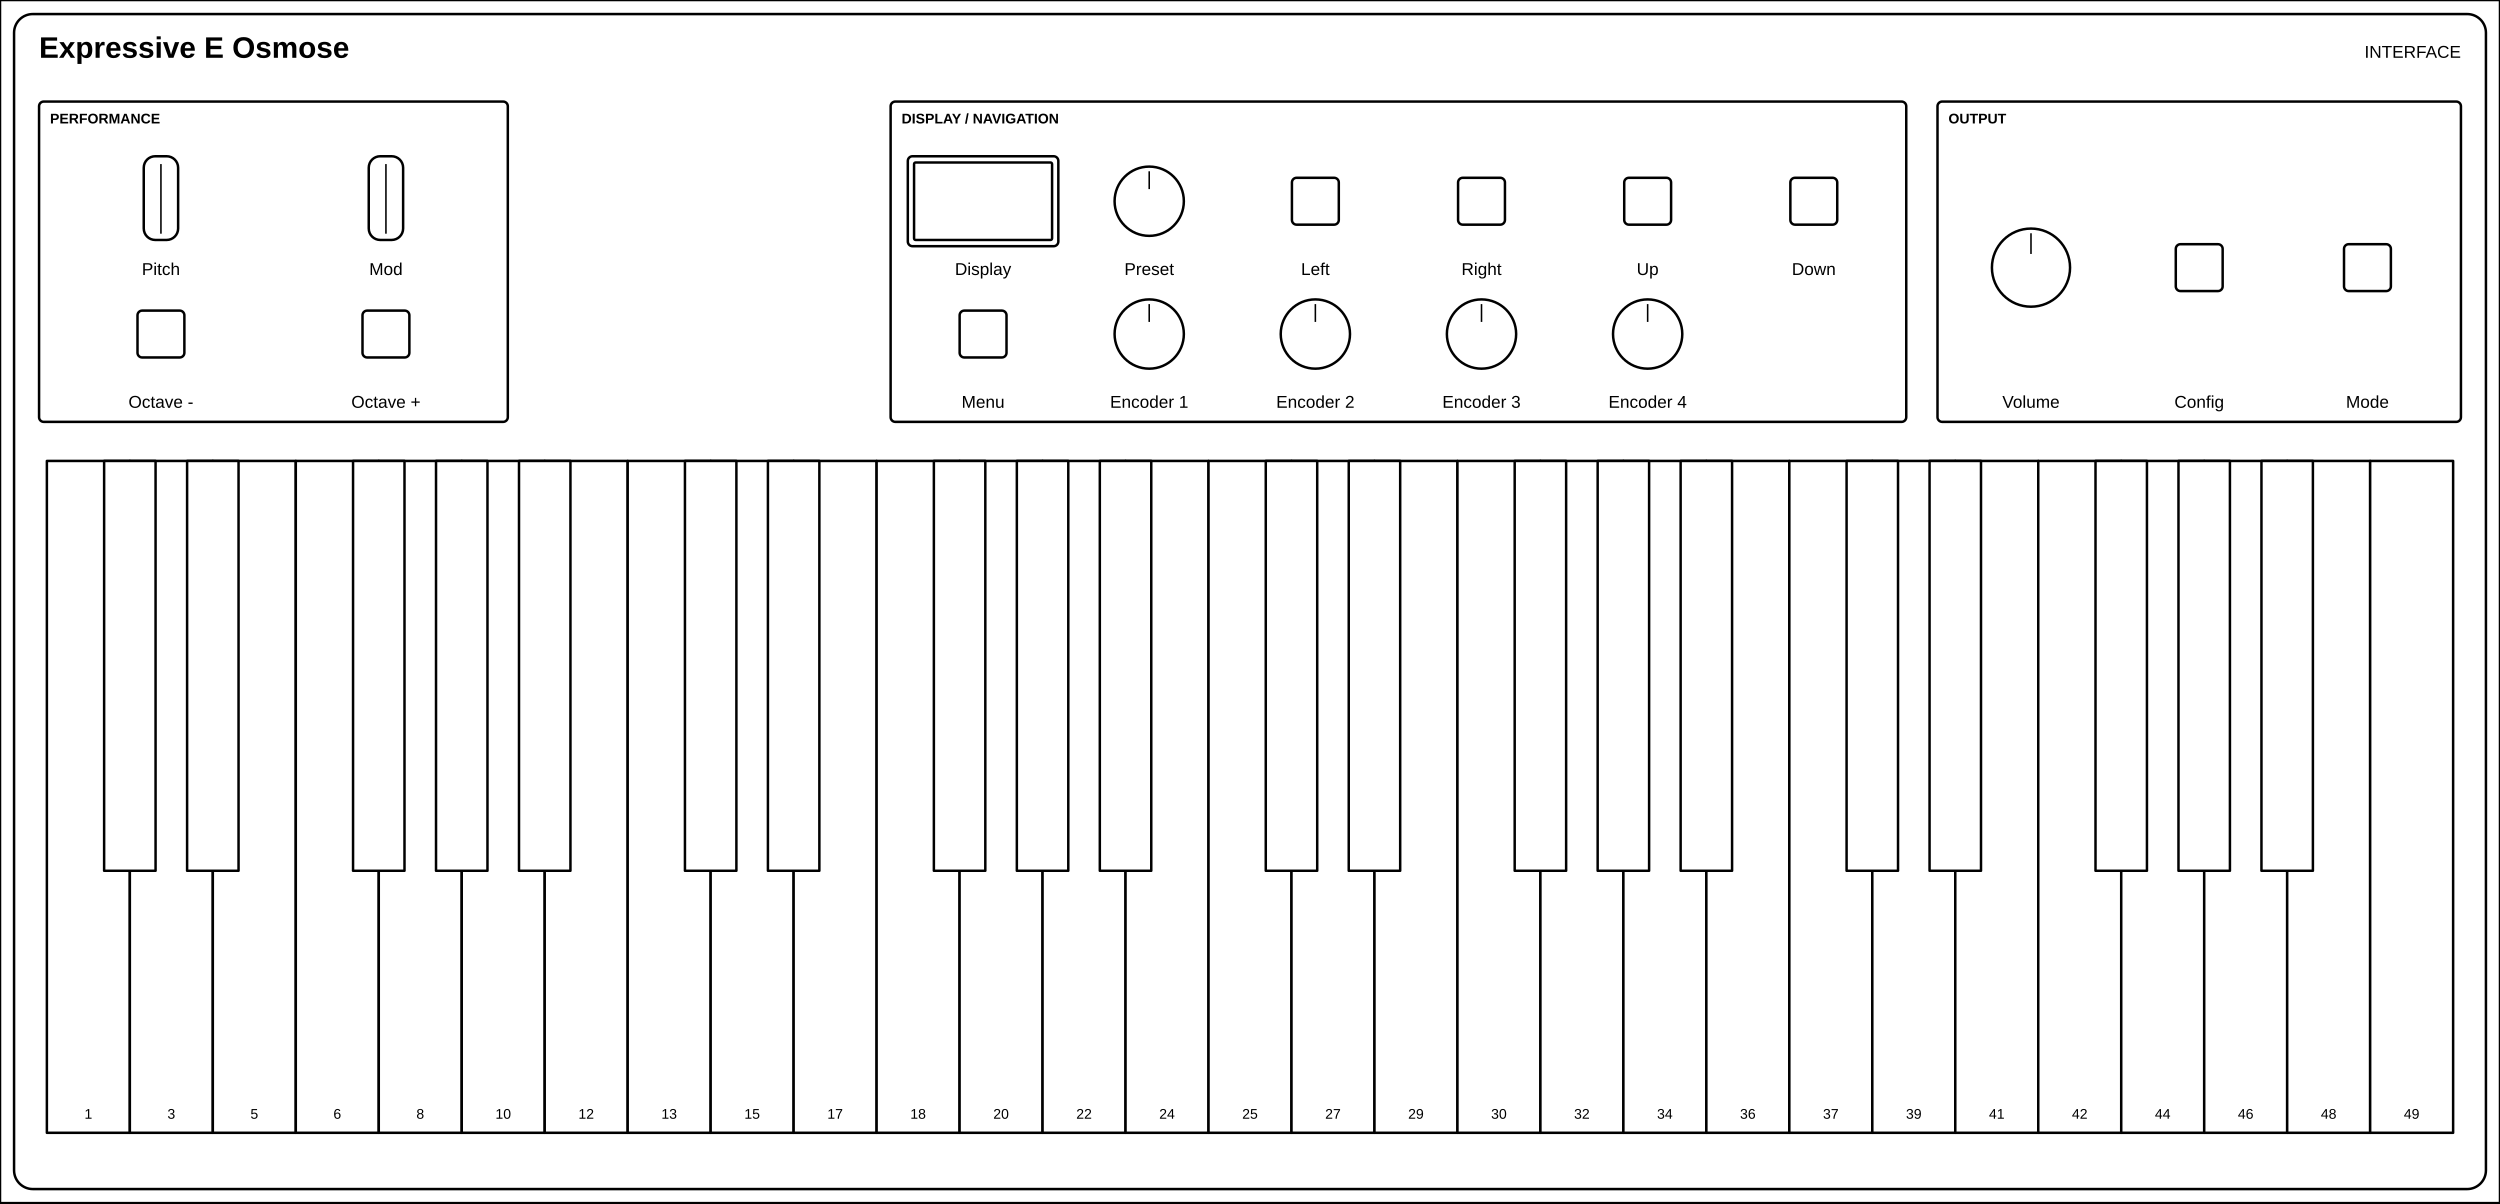
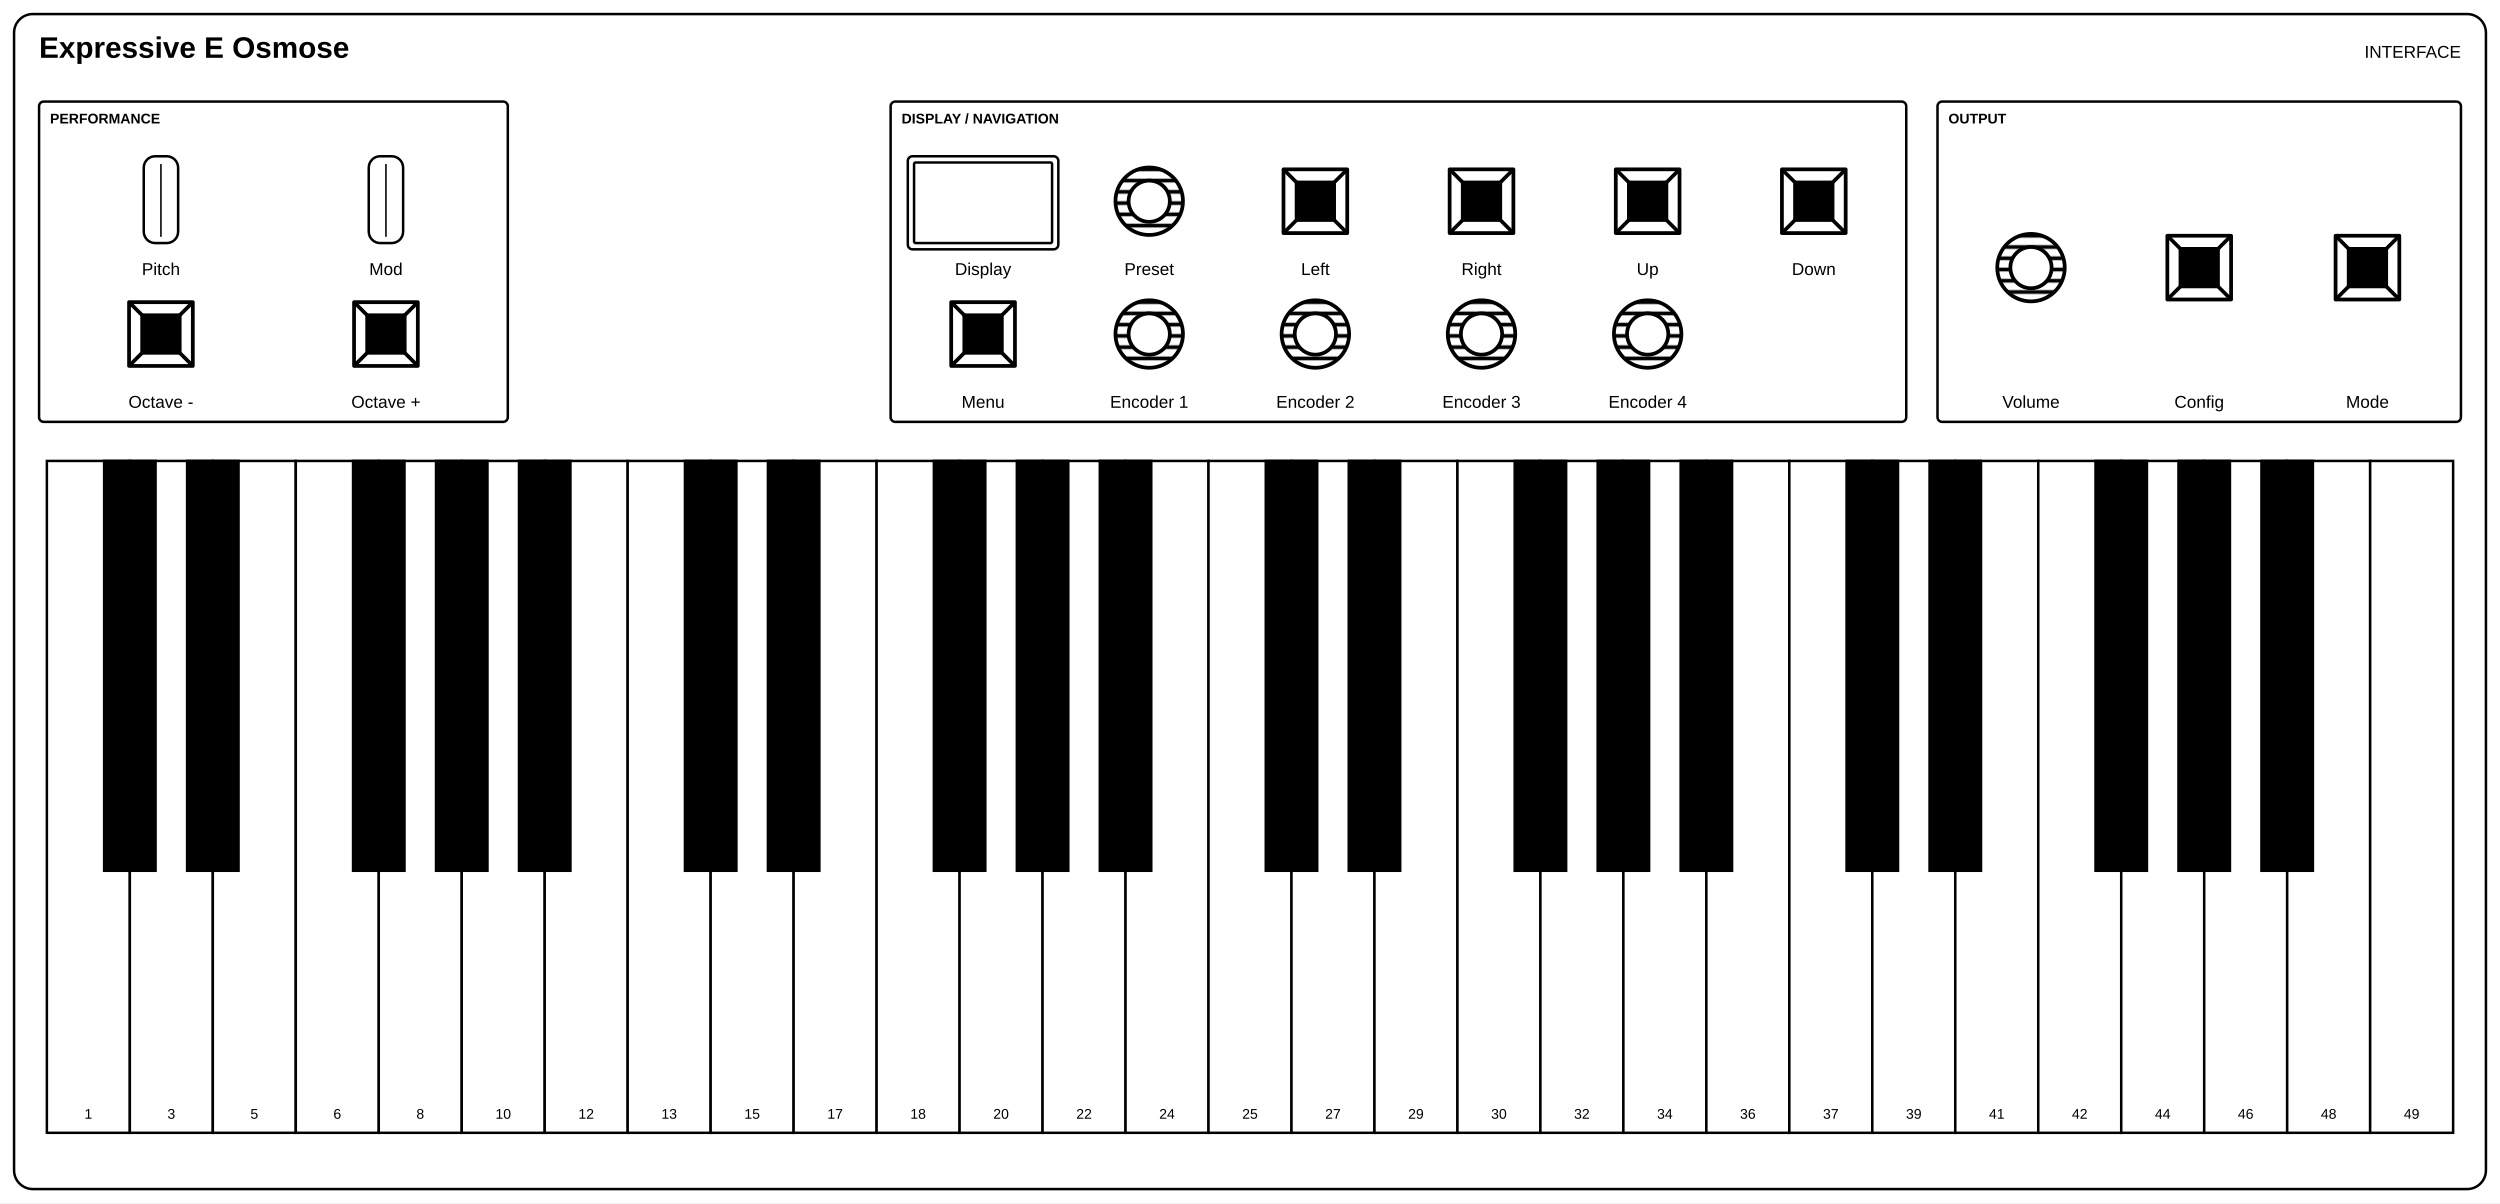
<svg xmlns="http://www.w3.org/2000/svg" viewBox="0 0 1600 770" role="img" aria-labelledby="title description">
+   <defs>
+     <pattern id="tactile-stripes" width="6" height="6" patternUnits="userSpaceOnUse">
+       <rect width="6" height="6" fill="#fff" />
+       <path d="M0 3H6" stroke="#000" stroke-width="2" />
+     </pattern>
+     <pattern id="tactile-dots" width="8" height="8" patternUnits="userSpaceOnUse">
+       <rect width="8" height="8" fill="#fff" />
+       <circle cx="2" cy="2" r="1.5" fill="#000" />
+       <circle cx="6" cy="6" r="1.5" fill="#000" />
+     </pattern>
+   </defs>
  <style>text{font-family:Arial,Helvetica,sans-serif;fill:#000;stroke:none}.line{fill:#fff;stroke:#000;stroke-width:1.6;stroke-linejoin:round;stroke-linecap:round}.thin{fill:none;stroke:#000;stroke-width:1;stroke-linejoin:round;stroke-linecap:round}</style>
-   <rect x="0" y="0" width="1600" height="770" class="line" fill="#fff" stroke="none" stroke-width="1.6" />
-   <rect x="9" y="9" width="1582" height="752" class="line" fill="#fff" stroke="#000" stroke-width="1.6" rx="12" />
+   <rect x="0" y="0" width="1600" height="770" fill="#fff" stroke="none" stroke-width="1.6" />
+   <rect x="9" y="9" width="1582" height="752" fill="#fff" stroke="#000" stroke-width="1.6" rx="12" />
  <text x="25" y="37" fill="#000" font-family="Arial,Helvetica,sans-serif" font-size="19" text-anchor="start" font-weight="bold">Expressive E Osmose</text>
  <text x="1575" y="37" fill="#000" font-family="Arial,Helvetica,sans-serif" font-size="11" text-anchor="end">INTERFACE</text>
-   <rect x="25" y="65" width="300" height="205" class="line" fill="#fff" stroke="#000" stroke-width="1.6" rx="3" />
+   <rect x="25" y="65" width="300" height="205" fill="#fff" stroke="#000" stroke-width="1.6" rx="3" />
  <text x="32" y="79" fill="#000" font-family="Arial,Helvetica,sans-serif" font-size="9" text-anchor="start" font-weight="bold">PERFORMANCE</text>
  <g id="performance-pitch" data-kind="strip" aria-label="Pitch">
-     <rect x="92" y="100" width="22" height="53.57" class="line" fill="#fff" stroke="#000" stroke-width="1.6" rx="7.333" />
-     <path d="M103 105L103 149.57" fill="none" stroke="#000" stroke-width="1" />
+     <rect x="92" y="100" width="22" height="55.57" fill="#fff" stroke="#000" stroke-width="1.6" rx="7.333" />
+     <path d="M103 105L103 151.57" fill="none" stroke="#000" stroke-width="1" />
    <text x="103" y="176" fill="#000" font-family="Arial,Helvetica,sans-serif" font-size="11" text-anchor="middle">Pitch</text>
  </g>
  <g id="performance-mod" data-kind="strip" aria-label="Mod">
-     <rect x="236" y="100" width="22" height="53.57" class="line" fill="#fff" stroke="#000" stroke-width="1.6" rx="7.333" />
-     <path d="M247 105L247 149.57" fill="none" stroke="#000" stroke-width="1" />
+     <rect x="236" y="100" width="22" height="55.57" fill="#fff" stroke="#000" stroke-width="1.6" rx="7.333" />
+     <path d="M247 105L247 151.57" fill="none" stroke="#000" stroke-width="1" />
    <text x="247" y="176" fill="#000" font-family="Arial,Helvetica,sans-serif" font-size="11" text-anchor="middle">Mod</text>
  </g>
  <g id="performance-octave" data-kind="button" aria-label="Octave -">
-     <rect x="88" y="198.785" width="30" height="30" class="line" fill="#fff" stroke="#000" stroke-width="1.6" rx="3" />
+     <svg data-symbol="button" x="79.000" y="189.785" width="48.000" height="48.000" viewBox="0 0 40 40">
+       <g fill="none" stroke="#000" stroke-width="2" stroke-linejoin="round">
+         <rect x="3" y="3" width="34" height="34" fill="#fff" />
+         <path d="M3 3L10 10M37 3L30 10M3 37L10 30M37 37L30 30" />
+         <rect x="10" y="10" width="20" height="20" fill="#000" />
+       </g>
+     </svg>
    <text x="103" y="261" fill="#000" font-family="Arial,Helvetica,sans-serif" font-size="11" text-anchor="middle">Octave -</text>
  </g>
  <g id="performance-octave-2" data-kind="button" aria-label="Octave +">
-     <rect x="232" y="198.785" width="30" height="30" class="line" fill="#fff" stroke="#000" stroke-width="1.6" rx="3" />
+     <svg data-symbol="button" x="223.000" y="189.785" width="48.000" height="48.000" viewBox="0 0 40 40">
+       <g fill="none" stroke="#000" stroke-width="2" stroke-linejoin="round">
+         <rect x="3" y="3" width="34" height="34" fill="#fff" />
+         <path d="M3 3L10 10M37 3L30 10M3 37L10 30M37 37L30 30" />
+         <rect x="10" y="10" width="20" height="20" fill="#000" />
+       </g>
+     </svg>
    <text x="247" y="261" fill="#000" font-family="Arial,Helvetica,sans-serif" font-size="11" text-anchor="middle">Octave +</text>
  </g>
-   <rect x="570" y="65" width="650" height="205" class="line" fill="#fff" stroke="#000" stroke-width="1.6" rx="3" />
+   <rect x="570" y="65" width="650" height="205" fill="#fff" stroke="#000" stroke-width="1.6" rx="3" />
  <text x="577" y="79" fill="#000" font-family="Arial,Helvetica,sans-serif" font-size="9" text-anchor="start" font-weight="bold">DISPLAY / NAVIGATION</text>
  <g id="display-navigation-display" data-kind="screen" aria-label="Display">
-     <rect x="581" y="100" width="96.333" height="57.57" class="line" fill="#fff" stroke="#000" stroke-width="1.6" rx="3" />
-     <rect x="585" y="104" width="88.333" height="49.57" class="line" fill="#fff" stroke="#000" stroke-width="1.6" rx="1" />
+     <rect x="581" y="100" width="96.333" height="59.57" fill="#fff" stroke="#000" stroke-width="1.6" rx="3" />
+     <rect x="585" y="104" width="88.333" height="51.57" fill="#fff" stroke="#000" stroke-width="1.6" rx="1" />
    <text x="629.167" y="176" fill="#000" font-family="Arial,Helvetica,sans-serif" font-size="11" text-anchor="middle">Display</text>
  </g>
  <g id="display-navigation-preset" data-kind="knob" aria-label="Preset">
-     <circle cx="735.5" cy="128.785" r="22.165" class="line" fill="#fff" stroke="#000" stroke-width="1.6" />
-     <path d="M735.5 109.62L735.5 121.027" fill="none" stroke="#000" stroke-width="1" />
+     <svg data-symbol="knob" x="711.500" y="104.785" width="48.000" height="48.000" viewBox="0 0 40 40">
+       <g fill="none" stroke="#000" stroke-width="2" stroke-linejoin="round">
+         <circle cx="20" cy="20" r="18" fill="url(#tactile-stripes)" />
+         <circle cx="20" cy="20" r="11" fill="#fff" />
+       </g>
+     </svg>
    <text x="735.5" y="176" fill="#000" font-family="Arial,Helvetica,sans-serif" font-size="11" text-anchor="middle">Preset</text>
  </g>
  <g id="display-navigation-left" data-kind="button" aria-label="Left">
-     <rect x="826.833" y="113.785" width="30" height="30" class="line" fill="#fff" stroke="#000" stroke-width="1.6" rx="3" />
+     <svg data-symbol="button" x="817.833" y="104.785" width="48.000" height="48.000" viewBox="0 0 40 40">
+       <g fill="none" stroke="#000" stroke-width="2" stroke-linejoin="round">
+         <rect x="3" y="3" width="34" height="34" fill="#fff" />
+         <path d="M3 3L10 10M37 3L30 10M3 37L10 30M37 37L30 30" />
+         <rect x="10" y="10" width="20" height="20" fill="#000" />
+       </g>
+     </svg>
    <text x="841.833" y="176" fill="#000" font-family="Arial,Helvetica,sans-serif" font-size="11" text-anchor="middle">Left</text>
  </g>
  <g id="display-navigation-right" data-kind="button" aria-label="Right">
-     <rect x="933.167" y="113.785" width="30" height="30" class="line" fill="#fff" stroke="#000" stroke-width="1.6" rx="3" />
+     <svg data-symbol="button" x="924.167" y="104.785" width="48.000" height="48.000" viewBox="0 0 40 40">
+       <g fill="none" stroke="#000" stroke-width="2" stroke-linejoin="round">
+         <rect x="3" y="3" width="34" height="34" fill="#fff" />
+         <path d="M3 3L10 10M37 3L30 10M3 37L10 30M37 37L30 30" />
+         <rect x="10" y="10" width="20" height="20" fill="#000" />
+       </g>
+     </svg>
    <text x="948.167" y="176" fill="#000" font-family="Arial,Helvetica,sans-serif" font-size="11" text-anchor="middle">Right</text>
  </g>
  <g id="display-navigation-up" data-kind="button" aria-label="Up">
-     <rect x="1039.5" y="113.785" width="30" height="30" class="line" fill="#fff" stroke="#000" stroke-width="1.6" rx="3" />
+     <svg data-symbol="button" x="1030.500" y="104.785" width="48.000" height="48.000" viewBox="0 0 40 40">
+       <g fill="none" stroke="#000" stroke-width="2" stroke-linejoin="round">
+         <rect x="3" y="3" width="34" height="34" fill="#fff" />
+         <path d="M3 3L10 10M37 3L30 10M3 37L10 30M37 37L30 30" />
+         <rect x="10" y="10" width="20" height="20" fill="#000" />
+       </g>
+     </svg>
    <text x="1054.5" y="176" fill="#000" font-family="Arial,Helvetica,sans-serif" font-size="11" text-anchor="middle">Up</text>
  </g>
  <g id="display-navigation-down" data-kind="button" aria-label="Down">
-     <rect x="1145.833" y="113.785" width="30" height="30" class="line" fill="#fff" stroke="#000" stroke-width="1.6" rx="3" />
+     <svg data-symbol="button" x="1136.833" y="104.785" width="48.000" height="48.000" viewBox="0 0 40 40">
+       <g fill="none" stroke="#000" stroke-width="2" stroke-linejoin="round">
+         <rect x="3" y="3" width="34" height="34" fill="#fff" />
+         <path d="M3 3L10 10M37 3L30 10M3 37L10 30M37 37L30 30" />
+         <rect x="10" y="10" width="20" height="20" fill="#000" />
+       </g>
+     </svg>
    <text x="1160.833" y="176" fill="#000" font-family="Arial,Helvetica,sans-serif" font-size="11" text-anchor="middle">Down</text>
  </g>
  <g id="display-navigation-menu" data-kind="button" aria-label="Menu">
-     <rect x="614.167" y="198.785" width="30" height="30" class="line" fill="#fff" stroke="#000" stroke-width="1.6" rx="3" />
+     <svg data-symbol="button" x="605.167" y="189.785" width="48.000" height="48.000" viewBox="0 0 40 40">
+       <g fill="none" stroke="#000" stroke-width="2" stroke-linejoin="round">
+         <rect x="3" y="3" width="34" height="34" fill="#fff" />
+         <path d="M3 3L10 10M37 3L30 10M3 37L10 30M37 37L30 30" />
+         <rect x="10" y="10" width="20" height="20" fill="#000" />
+       </g>
+     </svg>
    <text x="629.167" y="261" fill="#000" font-family="Arial,Helvetica,sans-serif" font-size="11" text-anchor="middle">Menu</text>
  </g>
  <g id="display-navigation-encoder-1" data-kind="knob" aria-label="Encoder 1">
-     <circle cx="735.5" cy="213.785" r="22.165" class="line" fill="#fff" stroke="#000" stroke-width="1.6" />
-     <path d="M735.5 194.62L735.5 206.027" fill="none" stroke="#000" stroke-width="1" />
+     <svg data-symbol="knob" x="711.500" y="189.785" width="48.000" height="48.000" viewBox="0 0 40 40">
+       <g fill="none" stroke="#000" stroke-width="2" stroke-linejoin="round">
+         <circle cx="20" cy="20" r="18" fill="url(#tactile-stripes)" />
+         <circle cx="20" cy="20" r="11" fill="#fff" />
+       </g>
+     </svg>
    <text x="735.5" y="261" fill="#000" font-family="Arial,Helvetica,sans-serif" font-size="11" text-anchor="middle">Encoder 1</text>
  </g>
  <g id="display-navigation-encoder-2" data-kind="knob" aria-label="Encoder 2">
-     <circle cx="841.833" cy="213.785" r="22.165" class="line" fill="#fff" stroke="#000" stroke-width="1.6" />
-     <path d="M841.833 194.62L841.833 206.027" fill="none" stroke="#000" stroke-width="1" />
+     <svg data-symbol="knob" x="817.833" y="189.785" width="48.000" height="48.000" viewBox="0 0 40 40">
+       <g fill="none" stroke="#000" stroke-width="2" stroke-linejoin="round">
+         <circle cx="20" cy="20" r="18" fill="url(#tactile-stripes)" />
+         <circle cx="20" cy="20" r="11" fill="#fff" />
+       </g>
+     </svg>
    <text x="841.833" y="261" fill="#000" font-family="Arial,Helvetica,sans-serif" font-size="11" text-anchor="middle">Encoder 2</text>
  </g>
  <g id="display-navigation-encoder-3" data-kind="knob" aria-label="Encoder 3">
-     <circle cx="948.167" cy="213.785" r="22.165" class="line" fill="#fff" stroke="#000" stroke-width="1.6" />
-     <path d="M948.167 194.62L948.167 206.027" fill="none" stroke="#000" stroke-width="1" />
+     <svg data-symbol="knob" x="924.167" y="189.785" width="48.000" height="48.000" viewBox="0 0 40 40">
+       <g fill="none" stroke="#000" stroke-width="2" stroke-linejoin="round">
+         <circle cx="20" cy="20" r="18" fill="url(#tactile-stripes)" />
+         <circle cx="20" cy="20" r="11" fill="#fff" />
+       </g>
+     </svg>
    <text x="948.167" y="261" fill="#000" font-family="Arial,Helvetica,sans-serif" font-size="11" text-anchor="middle">Encoder 3</text>
  </g>
  <g id="display-navigation-encoder-4" data-kind="knob" aria-label="Encoder 4">
-     <circle cx="1054.5" cy="213.785" r="22.165" class="line" fill="#fff" stroke="#000" stroke-width="1.6" />
-     <path d="M1054.5 194.62L1054.5 206.027" fill="none" stroke="#000" stroke-width="1" />
+     <svg data-symbol="knob" x="1030.500" y="189.785" width="48.000" height="48.000" viewBox="0 0 40 40">
+       <g fill="none" stroke="#000" stroke-width="2" stroke-linejoin="round">
+         <circle cx="20" cy="20" r="18" fill="url(#tactile-stripes)" />
+         <circle cx="20" cy="20" r="11" fill="#fff" />
+       </g>
+     </svg>
    <text x="1054.5" y="261" fill="#000" font-family="Arial,Helvetica,sans-serif" font-size="11" text-anchor="middle">Encoder 4</text>
  </g>
-   <rect x="1240" y="65" width="335" height="205" class="line" fill="#fff" stroke="#000" stroke-width="1.6" rx="3" />
+   <rect x="1240" y="65" width="335" height="205" fill="#fff" stroke="#000" stroke-width="1.6" rx="3" />
  <text x="1247" y="79" fill="#000" font-family="Arial,Helvetica,sans-serif" font-size="9" text-anchor="start" font-weight="bold">OUTPUT</text>
  <g id="output-volume" data-kind="knob" aria-label="Volume">
-     <circle cx="1299.833" cy="171.285" r="25" class="line" fill="#fff" stroke="#000" stroke-width="1.6" />
-     <path d="M1299.833 149.285L1299.833 162.535" fill="none" stroke="#000" stroke-width="1" />
+     <svg data-symbol="knob" x="1275.833" y="147.285" width="48.000" height="48.000" viewBox="0 0 40 40">
+       <g fill="none" stroke="#000" stroke-width="2" stroke-linejoin="round">
+         <circle cx="20" cy="20" r="18" fill="url(#tactile-stripes)" />
+         <circle cx="20" cy="20" r="11" fill="#fff" />
+       </g>
+     </svg>
    <text x="1299.833" y="261" fill="#000" font-family="Arial,Helvetica,sans-serif" font-size="11" text-anchor="middle">Volume</text>
  </g>
  <g id="output-config" data-kind="button" aria-label="Config">
-     <rect x="1392.5" y="156.285" width="30" height="30" class="line" fill="#fff" stroke="#000" stroke-width="1.6" rx="3" />
+     <svg data-symbol="button" x="1383.500" y="147.285" width="48.000" height="48.000" viewBox="0 0 40 40">
+       <g fill="none" stroke="#000" stroke-width="2" stroke-linejoin="round">
+         <rect x="3" y="3" width="34" height="34" fill="#fff" />
+         <path d="M3 3L10 10M37 3L30 10M3 37L10 30M37 37L30 30" />
+         <rect x="10" y="10" width="20" height="20" fill="#000" />
+       </g>
+     </svg>
    <text x="1407.5" y="261" fill="#000" font-family="Arial,Helvetica,sans-serif" font-size="11" text-anchor="middle">Config</text>
  </g>
  <g id="output-mode" data-kind="button" aria-label="Mode">
-     <rect x="1500.167" y="156.285" width="30" height="30" class="line" fill="#fff" stroke="#000" stroke-width="1.6" rx="3" />
+     <svg data-symbol="button" x="1491.167" y="147.285" width="48.000" height="48.000" viewBox="0 0 40 40">
+       <g fill="none" stroke="#000" stroke-width="2" stroke-linejoin="round">
+         <rect x="3" y="3" width="34" height="34" fill="#fff" />
+         <path d="M3 3L10 10M37 3L30 10M3 37L10 30M37 37L30 30" />
+         <rect x="10" y="10" width="20" height="20" fill="#000" />
+       </g>
+     </svg>
    <text x="1515.167" y="261" fill="#000" font-family="Arial,Helvetica,sans-serif" font-size="11" text-anchor="middle">Mode</text>
  </g>
  <g id="keyboard" aria-label="Keyboard">
    <g id="key-1" data-kind="key" aria-label="Key 1">
-       <rect x="30" y="295" width="53.103" height="430" class="line" fill="#fff" stroke="#000" stroke-width="1.6" rx="0" />
+       <rect x="30" y="295" width="53.103" height="430" fill="#fff" stroke="#000" stroke-width="1.6" rx="0" />
      <text x="56.552" y="716" fill="#000" font-family="Arial,Helvetica,sans-serif" font-size="9" text-anchor="middle">1</text>
    </g>
    <g id="key-3" data-kind="key" aria-label="Key 3">
-       <rect x="83.103" y="295" width="53.103" height="430" class="line" fill="#fff" stroke="#000" stroke-width="1.6" rx="0" />
+       <rect x="83.103" y="295" width="53.103" height="430" fill="#fff" stroke="#000" stroke-width="1.6" rx="0" />
      <text x="109.655" y="716" fill="#000" font-family="Arial,Helvetica,sans-serif" font-size="9" text-anchor="middle">3</text>
    </g>
    <g id="key-5" data-kind="key" aria-label="Key 5">
-       <rect x="136.207" y="295" width="53.103" height="430" class="line" fill="#fff" stroke="#000" stroke-width="1.6" rx="0" />
+       <rect x="136.207" y="295" width="53.103" height="430" fill="#fff" stroke="#000" stroke-width="1.6" rx="0" />
      <text x="162.759" y="716" fill="#000" font-family="Arial,Helvetica,sans-serif" font-size="9" text-anchor="middle">5</text>
    </g>
    <g id="key-6" data-kind="key" aria-label="Key 6">
-       <rect x="189.31" y="295" width="53.103" height="430" class="line" fill="#fff" stroke="#000" stroke-width="1.6" rx="0" />
+       <rect x="189.31" y="295" width="53.103" height="430" fill="#fff" stroke="#000" stroke-width="1.6" rx="0" />
      <text x="215.862" y="716" fill="#000" font-family="Arial,Helvetica,sans-serif" font-size="9" text-anchor="middle">6</text>
    </g>
    <g id="key-8" data-kind="key" aria-label="Key 8">
-       <rect x="242.414" y="295" width="53.103" height="430" class="line" fill="#fff" stroke="#000" stroke-width="1.6" rx="0" />
+       <rect x="242.414" y="295" width="53.103" height="430" fill="#fff" stroke="#000" stroke-width="1.6" rx="0" />
      <text x="268.966" y="716" fill="#000" font-family="Arial,Helvetica,sans-serif" font-size="9" text-anchor="middle">8</text>
    </g>
    <g id="key-10" data-kind="key" aria-label="Key 10">
-       <rect x="295.517" y="295" width="53.103" height="430" class="line" fill="#fff" stroke="#000" stroke-width="1.6" rx="0" />
+       <rect x="295.517" y="295" width="53.103" height="430" fill="#fff" stroke="#000" stroke-width="1.6" rx="0" />
      <text x="322.069" y="716" fill="#000" font-family="Arial,Helvetica,sans-serif" font-size="9" text-anchor="middle">10</text>
    </g>
    <g id="key-12" data-kind="key" aria-label="Key 12">
-       <rect x="348.621" y="295" width="53.103" height="430" class="line" fill="#fff" stroke="#000" stroke-width="1.6" rx="0" />
+       <rect x="348.621" y="295" width="53.103" height="430" fill="#fff" stroke="#000" stroke-width="1.6" rx="0" />
      <text x="375.172" y="716" fill="#000" font-family="Arial,Helvetica,sans-serif" font-size="9" text-anchor="middle">12</text>
    </g>
    <g id="key-13" data-kind="key" aria-label="Key 13">
-       <rect x="401.724" y="295" width="53.103" height="430" class="line" fill="#fff" stroke="#000" stroke-width="1.6" rx="0" />
+       <rect x="401.724" y="295" width="53.103" height="430" fill="#fff" stroke="#000" stroke-width="1.6" rx="0" />
      <text x="428.276" y="716" fill="#000" font-family="Arial,Helvetica,sans-serif" font-size="9" text-anchor="middle">13</text>
    </g>
    <g id="key-15" data-kind="key" aria-label="Key 15">
-       <rect x="454.828" y="295" width="53.103" height="430" class="line" fill="#fff" stroke="#000" stroke-width="1.6" rx="0" />
+       <rect x="454.828" y="295" width="53.103" height="430" fill="#fff" stroke="#000" stroke-width="1.6" rx="0" />
      <text x="481.379" y="716" fill="#000" font-family="Arial,Helvetica,sans-serif" font-size="9" text-anchor="middle">15</text>
    </g>
    <g id="key-17" data-kind="key" aria-label="Key 17">
-       <rect x="507.931" y="295" width="53.103" height="430" class="line" fill="#fff" stroke="#000" stroke-width="1.6" rx="0" />
+       <rect x="507.931" y="295" width="53.103" height="430" fill="#fff" stroke="#000" stroke-width="1.6" rx="0" />
      <text x="534.483" y="716" fill="#000" font-family="Arial,Helvetica,sans-serif" font-size="9" text-anchor="middle">17</text>
    </g>
    <g id="key-18" data-kind="key" aria-label="Key 18">
-       <rect x="561.034" y="295" width="53.103" height="430" class="line" fill="#fff" stroke="#000" stroke-width="1.6" rx="0" />
+       <rect x="561.034" y="295" width="53.103" height="430" fill="#fff" stroke="#000" stroke-width="1.6" rx="0" />
      <text x="587.586" y="716" fill="#000" font-family="Arial,Helvetica,sans-serif" font-size="9" text-anchor="middle">18</text>
    </g>
    <g id="key-20" data-kind="key" aria-label="Key 20">
-       <rect x="614.138" y="295" width="53.103" height="430" class="line" fill="#fff" stroke="#000" stroke-width="1.6" rx="0" />
+       <rect x="614.138" y="295" width="53.103" height="430" fill="#fff" stroke="#000" stroke-width="1.6" rx="0" />
      <text x="640.69" y="716" fill="#000" font-family="Arial,Helvetica,sans-serif" font-size="9" text-anchor="middle">20</text>
    </g>
    <g id="key-22" data-kind="key" aria-label="Key 22">
-       <rect x="667.241" y="295" width="53.103" height="430" class="line" fill="#fff" stroke="#000" stroke-width="1.6" rx="0" />
+       <rect x="667.241" y="295" width="53.103" height="430" fill="#fff" stroke="#000" stroke-width="1.6" rx="0" />
      <text x="693.793" y="716" fill="#000" font-family="Arial,Helvetica,sans-serif" font-size="9" text-anchor="middle">22</text>
    </g>
    <g id="key-24" data-kind="key" aria-label="Key 24">
-       <rect x="720.345" y="295" width="53.103" height="430" class="line" fill="#fff" stroke="#000" stroke-width="1.6" rx="0" />
+       <rect x="720.345" y="295" width="53.103" height="430" fill="#fff" stroke="#000" stroke-width="1.6" rx="0" />
      <text x="746.897" y="716" fill="#000" font-family="Arial,Helvetica,sans-serif" font-size="9" text-anchor="middle">24</text>
    </g>
    <g id="key-25" data-kind="key" aria-label="Key 25">
-       <rect x="773.448" y="295" width="53.103" height="430" class="line" fill="#fff" stroke="#000" stroke-width="1.6" rx="0" />
+       <rect x="773.448" y="295" width="53.103" height="430" fill="#fff" stroke="#000" stroke-width="1.6" rx="0" />
      <text x="800" y="716" fill="#000" font-family="Arial,Helvetica,sans-serif" font-size="9" text-anchor="middle">25</text>
    </g>
    <g id="key-27" data-kind="key" aria-label="Key 27">
-       <rect x="826.552" y="295" width="53.103" height="430" class="line" fill="#fff" stroke="#000" stroke-width="1.6" rx="0" />
+       <rect x="826.552" y="295" width="53.103" height="430" fill="#fff" stroke="#000" stroke-width="1.6" rx="0" />
      <text x="853.103" y="716" fill="#000" font-family="Arial,Helvetica,sans-serif" font-size="9" text-anchor="middle">27</text>
    </g>
    <g id="key-29" data-kind="key" aria-label="Key 29">
-       <rect x="879.655" y="295" width="53.103" height="430" class="line" fill="#fff" stroke="#000" stroke-width="1.6" rx="0" />
+       <rect x="879.655" y="295" width="53.103" height="430" fill="#fff" stroke="#000" stroke-width="1.6" rx="0" />
      <text x="906.207" y="716" fill="#000" font-family="Arial,Helvetica,sans-serif" font-size="9" text-anchor="middle">29</text>
    </g>
    <g id="key-30" data-kind="key" aria-label="Key 30">
-       <rect x="932.759" y="295" width="53.103" height="430" class="line" fill="#fff" stroke="#000" stroke-width="1.6" rx="0" />
+       <rect x="932.759" y="295" width="53.103" height="430" fill="#fff" stroke="#000" stroke-width="1.6" rx="0" />
      <text x="959.31" y="716" fill="#000" font-family="Arial,Helvetica,sans-serif" font-size="9" text-anchor="middle">30</text>
    </g>
    <g id="key-32" data-kind="key" aria-label="Key 32">
-       <rect x="985.862" y="295" width="53.103" height="430" class="line" fill="#fff" stroke="#000" stroke-width="1.6" rx="0" />
+       <rect x="985.862" y="295" width="53.103" height="430" fill="#fff" stroke="#000" stroke-width="1.6" rx="0" />
      <text x="1012.414" y="716" fill="#000" font-family="Arial,Helvetica,sans-serif" font-size="9" text-anchor="middle">32</text>
    </g>
    <g id="key-34" data-kind="key" aria-label="Key 34">
-       <rect x="1038.966" y="295" width="53.103" height="430" class="line" fill="#fff" stroke="#000" stroke-width="1.6" rx="0" />
+       <rect x="1038.966" y="295" width="53.103" height="430" fill="#fff" stroke="#000" stroke-width="1.6" rx="0" />
      <text x="1065.517" y="716" fill="#000" font-family="Arial,Helvetica,sans-serif" font-size="9" text-anchor="middle">34</text>
    </g>
    <g id="key-36" data-kind="key" aria-label="Key 36">
-       <rect x="1092.069" y="295" width="53.103" height="430" class="line" fill="#fff" stroke="#000" stroke-width="1.6" rx="0" />
+       <rect x="1092.069" y="295" width="53.103" height="430" fill="#fff" stroke="#000" stroke-width="1.6" rx="0" />
      <text x="1118.621" y="716" fill="#000" font-family="Arial,Helvetica,sans-serif" font-size="9" text-anchor="middle">36</text>
    </g>
    <g id="key-37" data-kind="key" aria-label="Key 37">
-       <rect x="1145.172" y="295" width="53.103" height="430" class="line" fill="#fff" stroke="#000" stroke-width="1.6" rx="0" />
+       <rect x="1145.172" y="295" width="53.103" height="430" fill="#fff" stroke="#000" stroke-width="1.6" rx="0" />
      <text x="1171.724" y="716" fill="#000" font-family="Arial,Helvetica,sans-serif" font-size="9" text-anchor="middle">37</text>
    </g>
    <g id="key-39" data-kind="key" aria-label="Key 39">
-       <rect x="1198.276" y="295" width="53.103" height="430" class="line" fill="#fff" stroke="#000" stroke-width="1.6" rx="0" />
+       <rect x="1198.276" y="295" width="53.103" height="430" fill="#fff" stroke="#000" stroke-width="1.6" rx="0" />
      <text x="1224.828" y="716" fill="#000" font-family="Arial,Helvetica,sans-serif" font-size="9" text-anchor="middle">39</text>
    </g>
    <g id="key-41" data-kind="key" aria-label="Key 41">
-       <rect x="1251.379" y="295" width="53.103" height="430" class="line" fill="#fff" stroke="#000" stroke-width="1.6" rx="0" />
+       <rect x="1251.379" y="295" width="53.103" height="430" fill="#fff" stroke="#000" stroke-width="1.6" rx="0" />
      <text x="1277.931" y="716" fill="#000" font-family="Arial,Helvetica,sans-serif" font-size="9" text-anchor="middle">41</text>
    </g>
    <g id="key-42" data-kind="key" aria-label="Key 42">
-       <rect x="1304.483" y="295" width="53.103" height="430" class="line" fill="#fff" stroke="#000" stroke-width="1.6" rx="0" />
+       <rect x="1304.483" y="295" width="53.103" height="430" fill="#fff" stroke="#000" stroke-width="1.6" rx="0" />
      <text x="1331.034" y="716" fill="#000" font-family="Arial,Helvetica,sans-serif" font-size="9" text-anchor="middle">42</text>
    </g>
    <g id="key-44" data-kind="key" aria-label="Key 44">
-       <rect x="1357.586" y="295" width="53.103" height="430" class="line" fill="#fff" stroke="#000" stroke-width="1.6" rx="0" />
+       <rect x="1357.586" y="295" width="53.103" height="430" fill="#fff" stroke="#000" stroke-width="1.6" rx="0" />
      <text x="1384.138" y="716" fill="#000" font-family="Arial,Helvetica,sans-serif" font-size="9" text-anchor="middle">44</text>
    </g>
    <g id="key-46" data-kind="key" aria-label="Key 46">
-       <rect x="1410.69" y="295" width="53.103" height="430" class="line" fill="#fff" stroke="#000" stroke-width="1.6" rx="0" />
+       <rect x="1410.69" y="295" width="53.103" height="430" fill="#fff" stroke="#000" stroke-width="1.6" rx="0" />
      <text x="1437.241" y="716" fill="#000" font-family="Arial,Helvetica,sans-serif" font-size="9" text-anchor="middle">46</text>
    </g>
    <g id="key-48" data-kind="key" aria-label="Key 48">
-       <rect x="1463.793" y="295" width="53.103" height="430" class="line" fill="#fff" stroke="#000" stroke-width="1.6" rx="0" />
+       <rect x="1463.793" y="295" width="53.103" height="430" fill="#fff" stroke="#000" stroke-width="1.6" rx="0" />
      <text x="1490.345" y="716" fill="#000" font-family="Arial,Helvetica,sans-serif" font-size="9" text-anchor="middle">48</text>
    </g>
    <g id="key-49" data-kind="key" aria-label="Key 49">
-       <rect x="1516.897" y="295" width="53.103" height="430" class="line" fill="#fff" stroke="#000" stroke-width="1.6" rx="0" />
+       <rect x="1516.897" y="295" width="53.103" height="430" fill="#fff" stroke="#000" stroke-width="1.6" rx="0" />
      <text x="1543.448" y="716" fill="#000" font-family="Arial,Helvetica,sans-serif" font-size="9" text-anchor="middle">49</text>
    </g>
    <g id="key-2" data-kind="key" aria-label="Key 2">
-       <rect x="66.641" y="295" width="32.924" height="262.3" class="line" fill="#000" stroke="#000" stroke-width="1.6" rx="0" />
+       <rect x="66.641" y="295" width="32.924" height="262.3" fill="#000" stroke="#000" stroke-width="1.6" rx="0" />
    </g>
    <g id="key-4" data-kind="key" aria-label="Key 4">
-       <rect x="119.745" y="295" width="32.924" height="262.3" class="line" fill="#000" stroke="#000" stroke-width="1.6" rx="0" />
+       <rect x="119.745" y="295" width="32.924" height="262.3" fill="#000" stroke="#000" stroke-width="1.6" rx="0" />
    </g>
    <g id="key-7" data-kind="key" aria-label="Key 7">
-       <rect x="225.952" y="295" width="32.924" height="262.3" class="line" fill="#000" stroke="#000" stroke-width="1.6" rx="0" />
+       <rect x="225.952" y="295" width="32.924" height="262.3" fill="#000" stroke="#000" stroke-width="1.6" rx="0" />
    </g>
    <g id="key-9" data-kind="key" aria-label="Key 9">
-       <rect x="279.055" y="295" width="32.924" height="262.3" class="line" fill="#000" stroke="#000" stroke-width="1.6" rx="0" />
+       <rect x="279.055" y="295" width="32.924" height="262.3" fill="#000" stroke="#000" stroke-width="1.6" rx="0" />
    </g>
    <g id="key-11" data-kind="key" aria-label="Key 11">
-       <rect x="332.159" y="295" width="32.924" height="262.3" class="line" fill="#000" stroke="#000" stroke-width="1.6" rx="0" />
+       <rect x="332.159" y="295" width="32.924" height="262.3" fill="#000" stroke="#000" stroke-width="1.6" rx="0" />
    </g>
    <g id="key-14" data-kind="key" aria-label="Key 14">
-       <rect x="438.366" y="295" width="32.924" height="262.3" class="line" fill="#000" stroke="#000" stroke-width="1.6" rx="0" />
+       <rect x="438.366" y="295" width="32.924" height="262.3" fill="#000" stroke="#000" stroke-width="1.6" rx="0" />
    </g>
    <g id="key-16" data-kind="key" aria-label="Key 16">
-       <rect x="491.469" y="295" width="32.924" height="262.3" class="line" fill="#000" stroke="#000" stroke-width="1.6" rx="0" />
+       <rect x="491.469" y="295" width="32.924" height="262.3" fill="#000" stroke="#000" stroke-width="1.6" rx="0" />
    </g>
    <g id="key-19" data-kind="key" aria-label="Key 19">
-       <rect x="597.676" y="295" width="32.924" height="262.3" class="line" fill="#000" stroke="#000" stroke-width="1.6" rx="0" />
+       <rect x="597.676" y="295" width="32.924" height="262.3" fill="#000" stroke="#000" stroke-width="1.6" rx="0" />
    </g>
    <g id="key-21" data-kind="key" aria-label="Key 21">
-       <rect x="650.779" y="295" width="32.924" height="262.3" class="line" fill="#000" stroke="#000" stroke-width="1.6" rx="0" />
+       <rect x="650.779" y="295" width="32.924" height="262.3" fill="#000" stroke="#000" stroke-width="1.6" rx="0" />
    </g>
    <g id="key-23" data-kind="key" aria-label="Key 23">
-       <rect x="703.883" y="295" width="32.924" height="262.3" class="line" fill="#000" stroke="#000" stroke-width="1.6" rx="0" />
+       <rect x="703.883" y="295" width="32.924" height="262.3" fill="#000" stroke="#000" stroke-width="1.6" rx="0" />
    </g>
    <g id="key-26" data-kind="key" aria-label="Key 26">
-       <rect x="810.09" y="295" width="32.924" height="262.3" class="line" fill="#000" stroke="#000" stroke-width="1.6" rx="0" />
+       <rect x="810.09" y="295" width="32.924" height="262.3" fill="#000" stroke="#000" stroke-width="1.6" rx="0" />
    </g>
    <g id="key-28" data-kind="key" aria-label="Key 28">
-       <rect x="863.193" y="295" width="32.924" height="262.3" class="line" fill="#000" stroke="#000" stroke-width="1.6" rx="0" />
+       <rect x="863.193" y="295" width="32.924" height="262.3" fill="#000" stroke="#000" stroke-width="1.6" rx="0" />
    </g>
    <g id="key-31" data-kind="key" aria-label="Key 31">
-       <rect x="969.4" y="295" width="32.924" height="262.3" class="line" fill="#000" stroke="#000" stroke-width="1.6" rx="0" />
+       <rect x="969.4" y="295" width="32.924" height="262.3" fill="#000" stroke="#000" stroke-width="1.6" rx="0" />
    </g>
    <g id="key-33" data-kind="key" aria-label="Key 33">
-       <rect x="1022.503" y="295" width="32.924" height="262.3" class="line" fill="#000" stroke="#000" stroke-width="1.6" rx="0" />
+       <rect x="1022.503" y="295" width="32.924" height="262.3" fill="#000" stroke="#000" stroke-width="1.6" rx="0" />
    </g>
    <g id="key-35" data-kind="key" aria-label="Key 35">
-       <rect x="1075.607" y="295" width="32.924" height="262.3" class="line" fill="#000" stroke="#000" stroke-width="1.6" rx="0" />
+       <rect x="1075.607" y="295" width="32.924" height="262.3" fill="#000" stroke="#000" stroke-width="1.6" rx="0" />
    </g>
    <g id="key-38" data-kind="key" aria-label="Key 38">
-       <rect x="1181.814" y="295" width="32.924" height="262.3" class="line" fill="#000" stroke="#000" stroke-width="1.6" rx="0" />
+       <rect x="1181.814" y="295" width="32.924" height="262.3" fill="#000" stroke="#000" stroke-width="1.6" rx="0" />
    </g>
    <g id="key-40" data-kind="key" aria-label="Key 40">
-       <rect x="1234.917" y="295" width="32.924" height="262.3" class="line" fill="#000" stroke="#000" stroke-width="1.6" rx="0" />
+       <rect x="1234.917" y="295" width="32.924" height="262.3" fill="#000" stroke="#000" stroke-width="1.6" rx="0" />
    </g>
    <g id="key-43" data-kind="key" aria-label="Key 43">
-       <rect x="1341.124" y="295" width="32.924" height="262.3" class="line" fill="#000" stroke="#000" stroke-width="1.6" rx="0" />
+       <rect x="1341.124" y="295" width="32.924" height="262.3" fill="#000" stroke="#000" stroke-width="1.6" rx="0" />
    </g>
    <g id="key-45" data-kind="key" aria-label="Key 45">
-       <rect x="1394.228" y="295" width="32.924" height="262.3" class="line" fill="#000" stroke="#000" stroke-width="1.6" rx="0" />
+       <rect x="1394.228" y="295" width="32.924" height="262.3" fill="#000" stroke="#000" stroke-width="1.6" rx="0" />
    </g>
    <g id="key-47" data-kind="key" aria-label="Key 47">
-       <rect x="1447.331" y="295" width="32.924" height="262.3" class="line" fill="#000" stroke="#000" stroke-width="1.6" rx="0" />
+       <rect x="1447.331" y="295" width="32.924" height="262.3" fill="#000" stroke="#000" stroke-width="1.6" rx="0" />
    </g>
  </g>
</svg>
